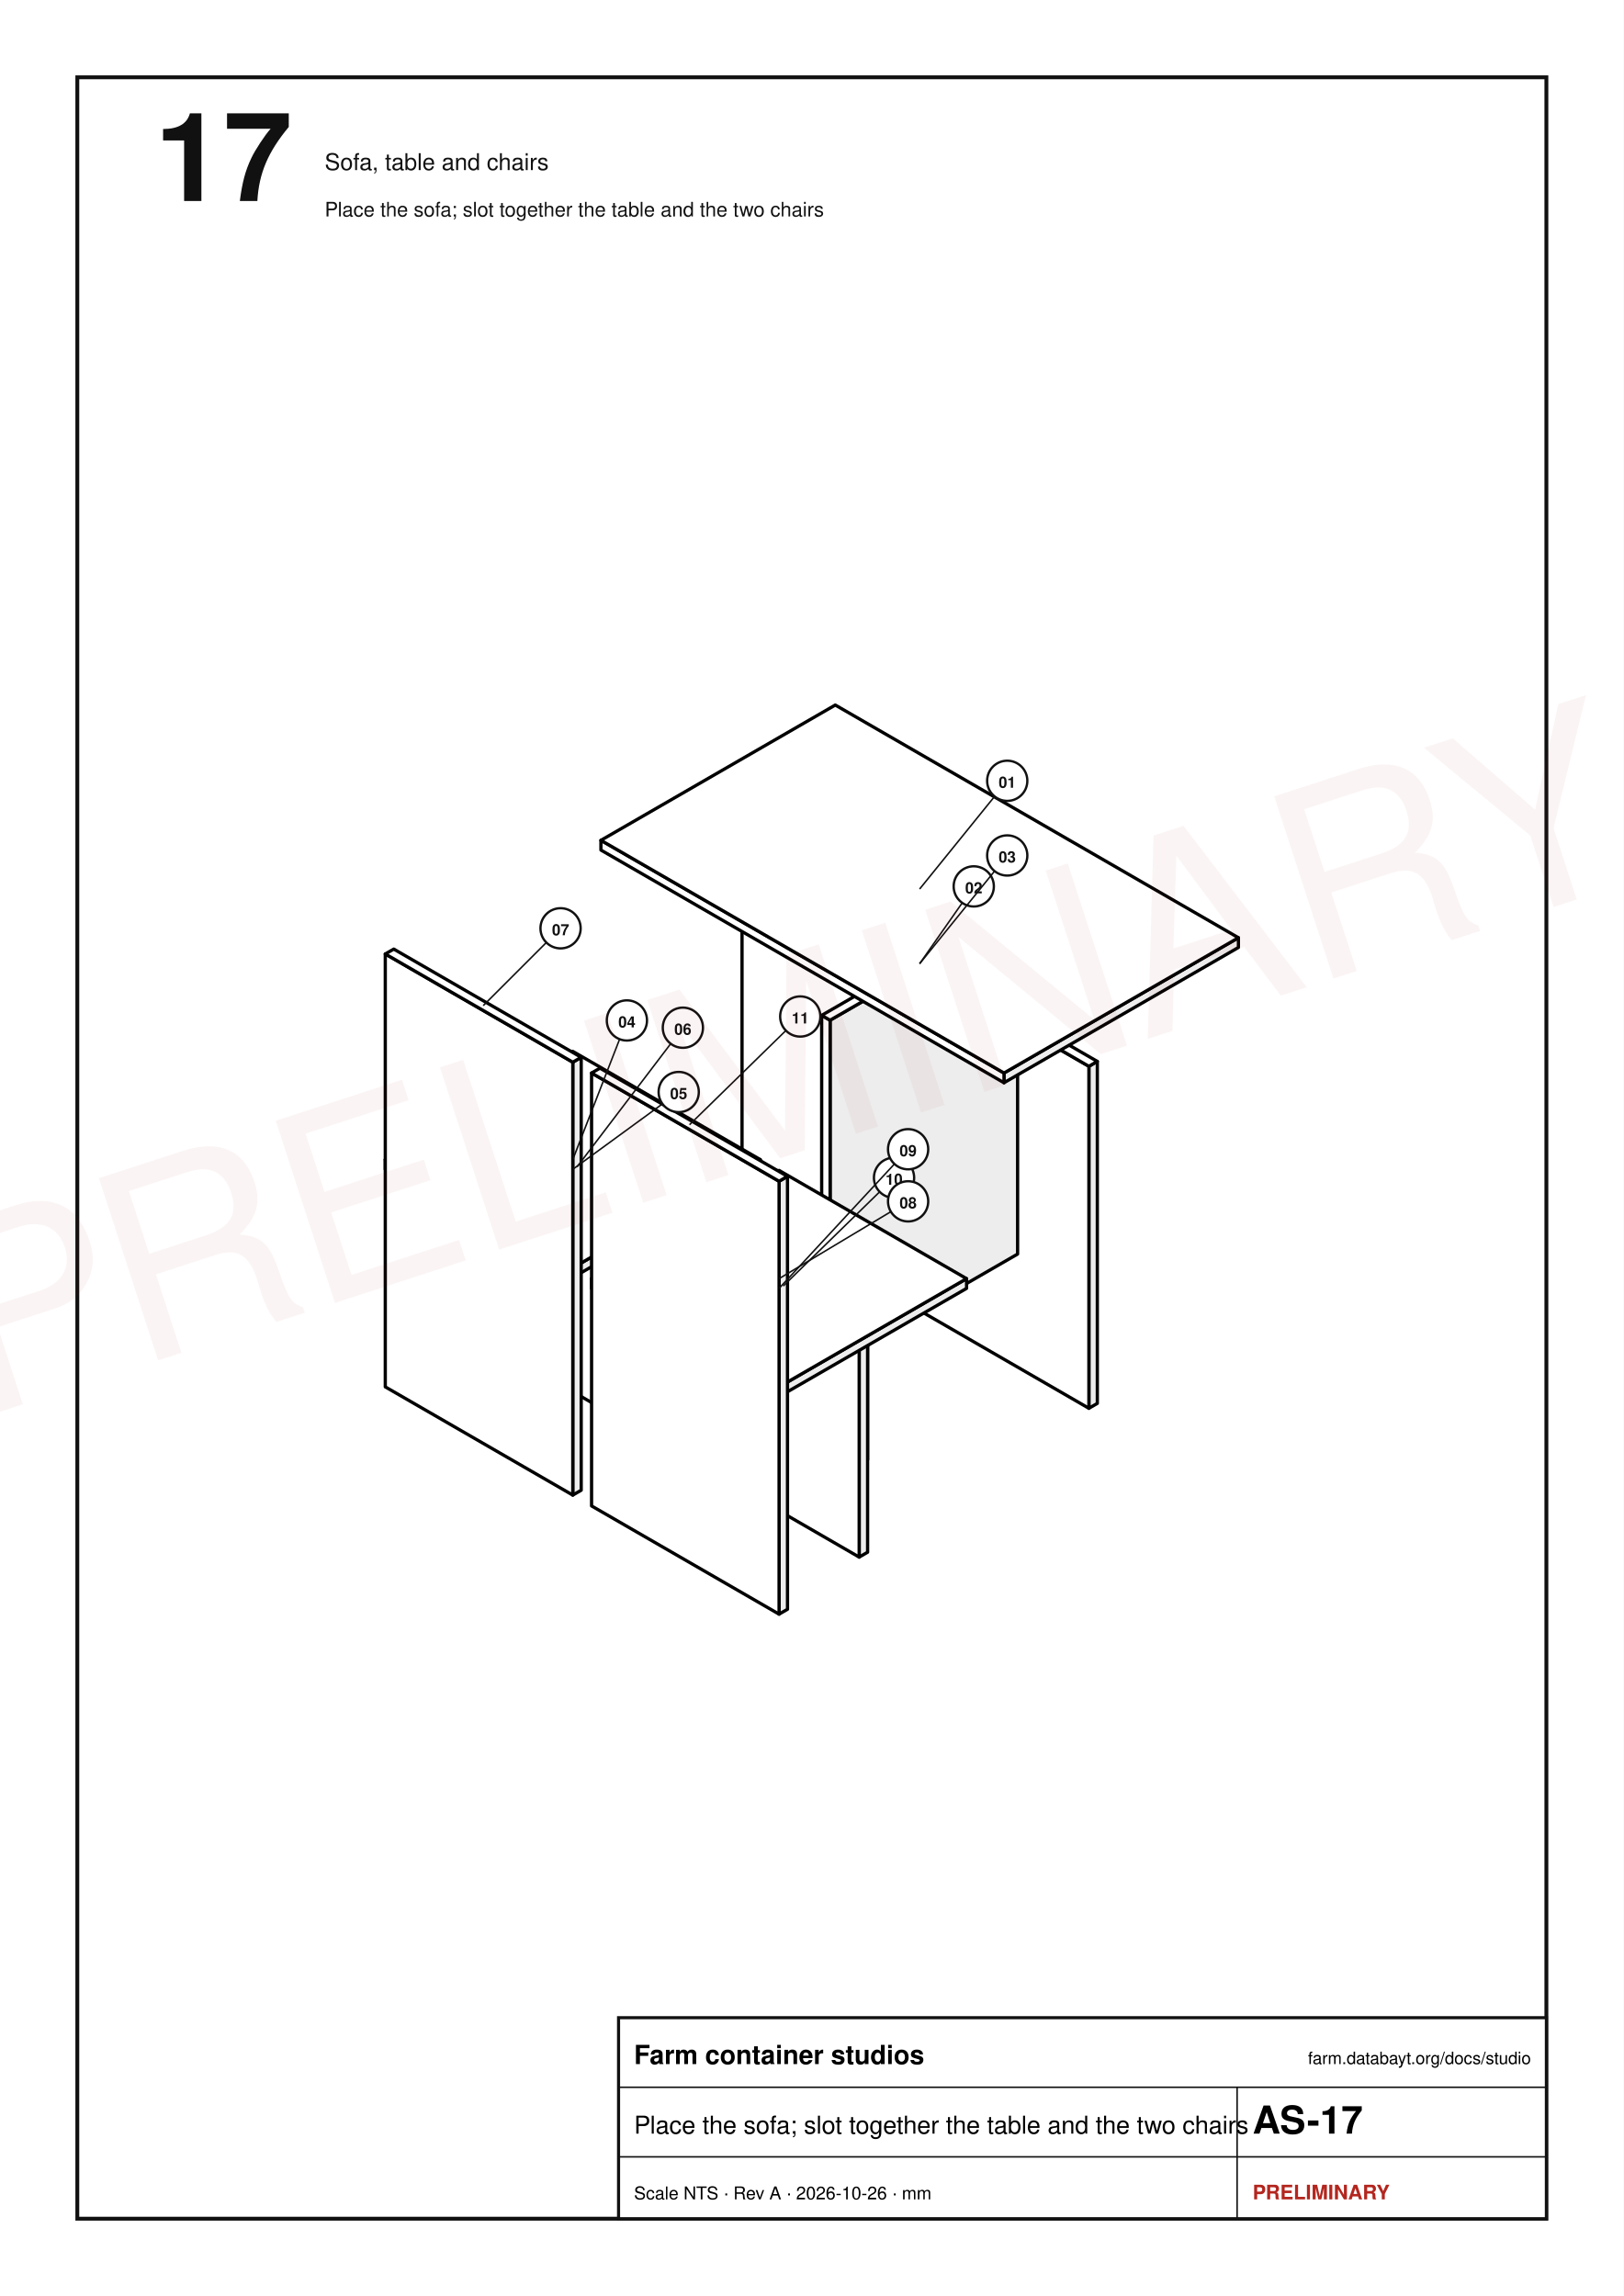
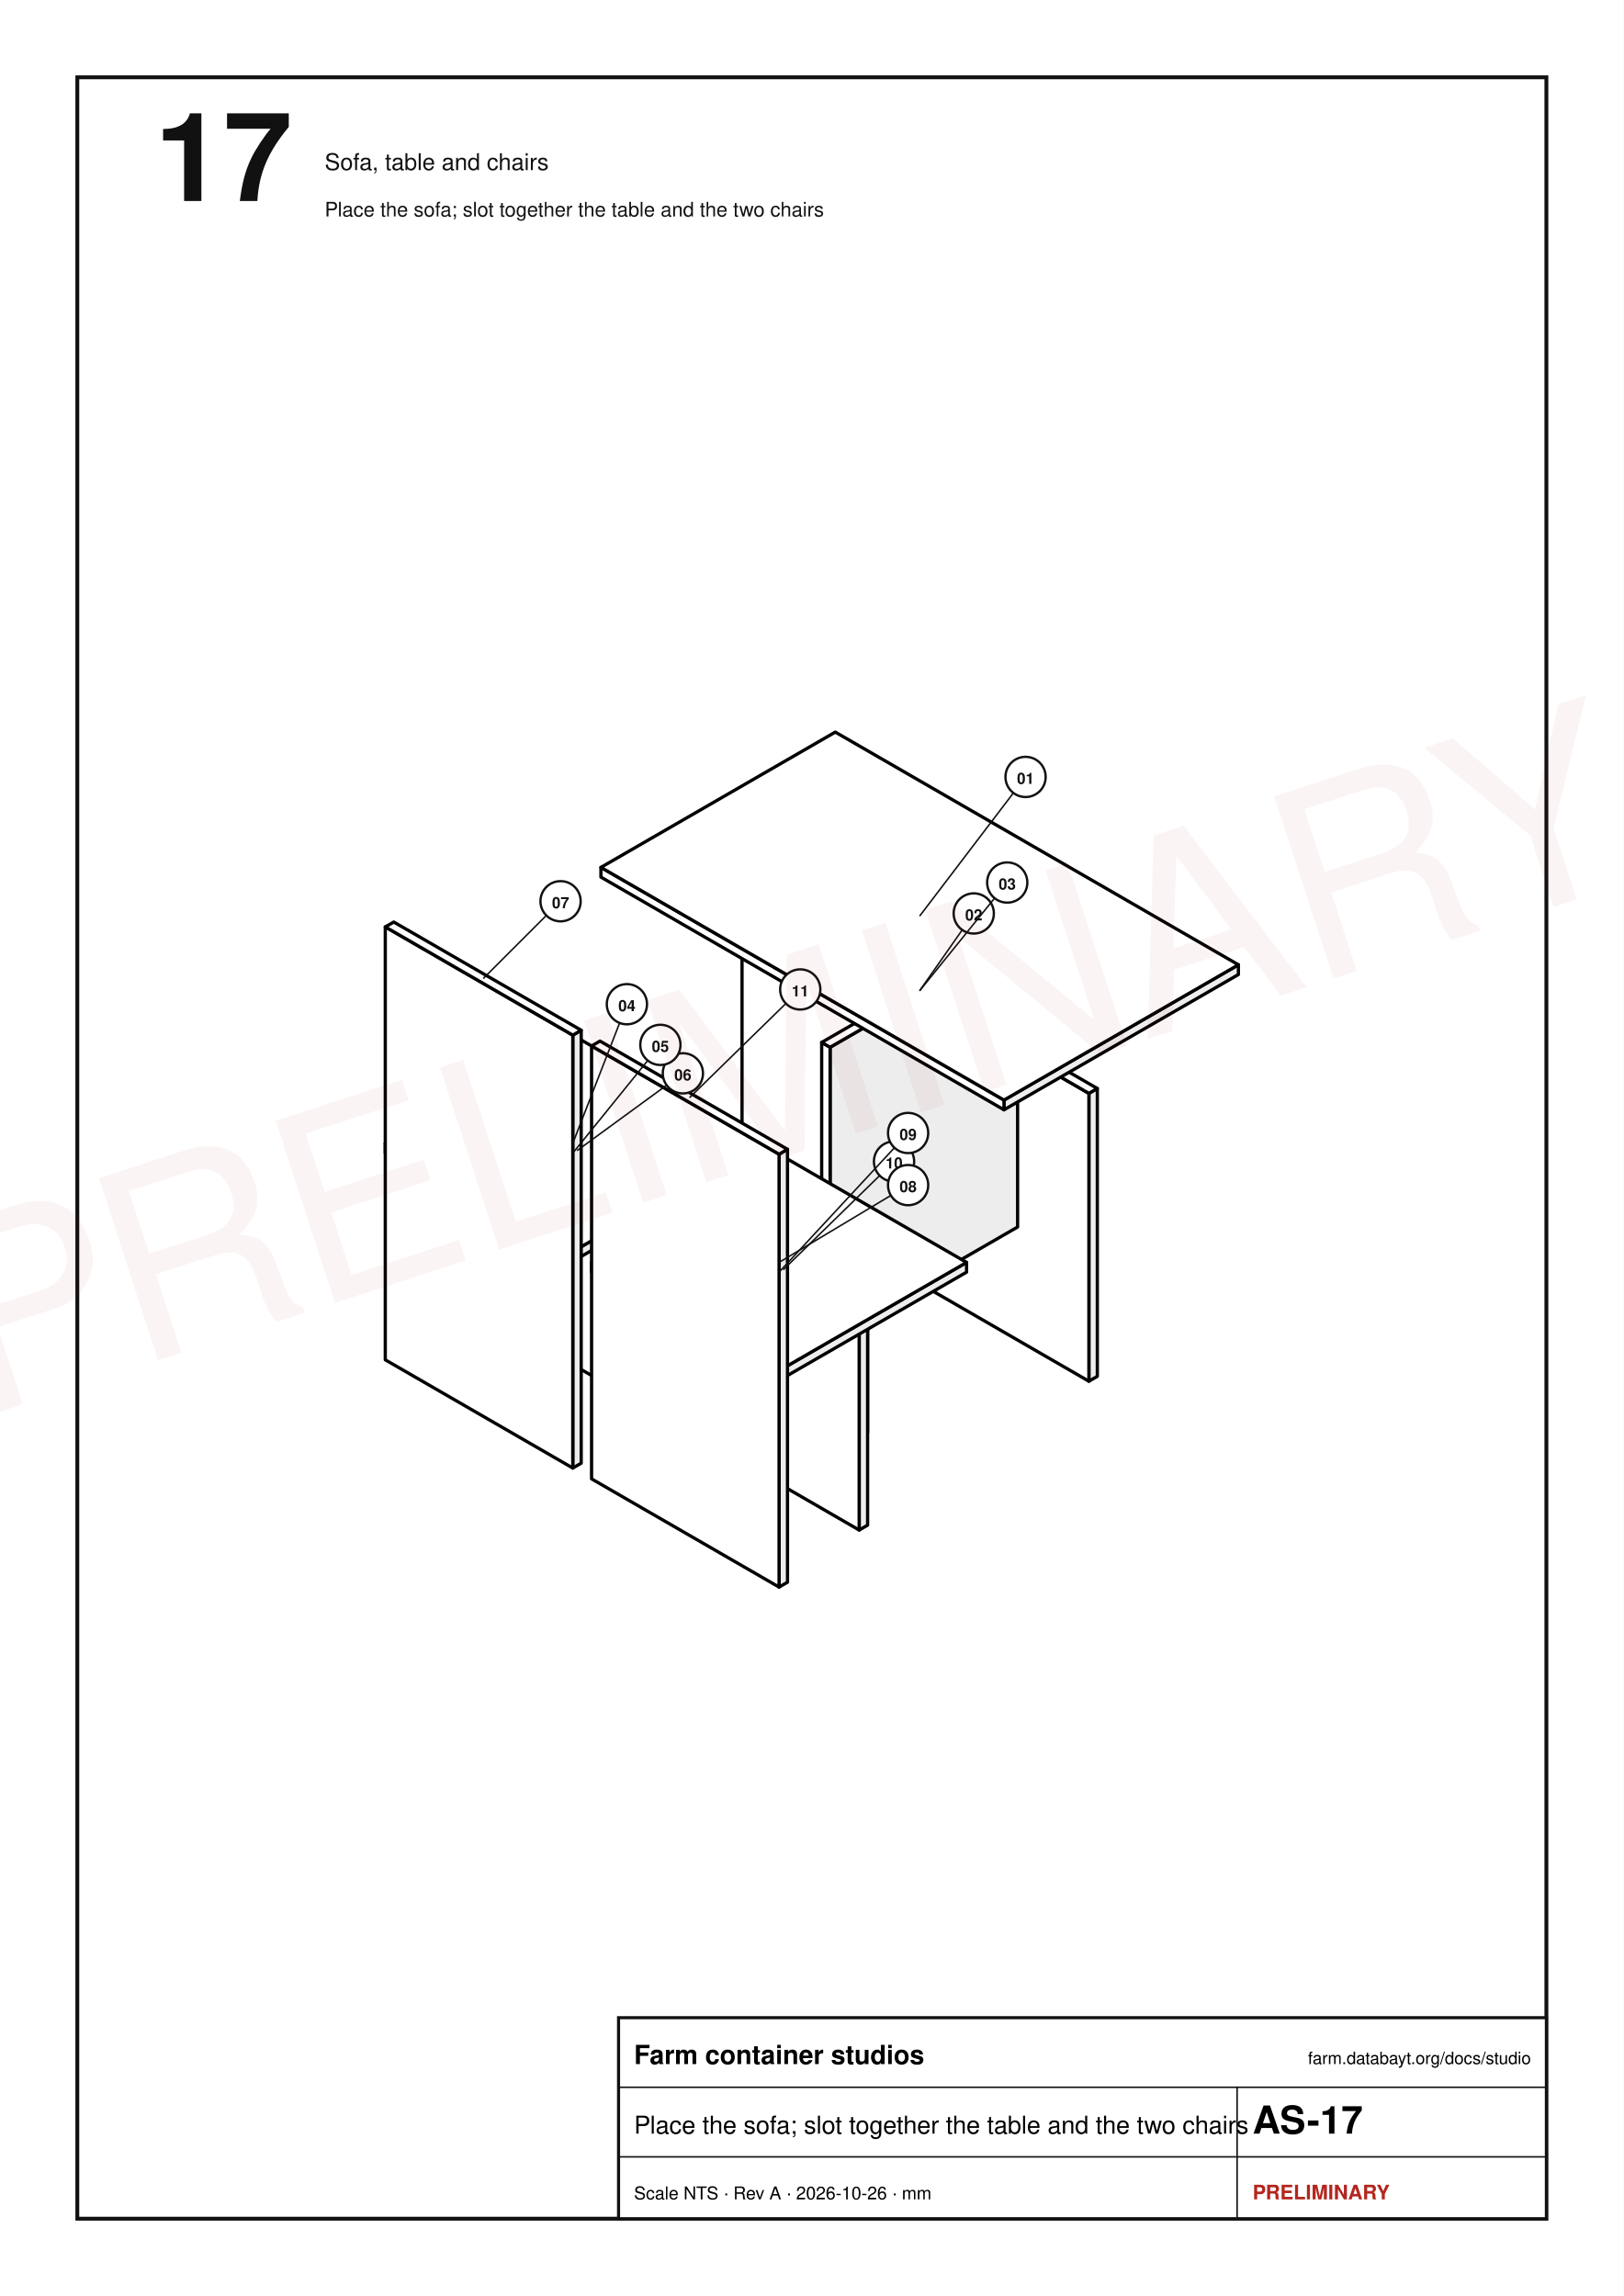
<svg xmlns="http://www.w3.org/2000/svg" width="210mm" height="297mm" viewBox="0 0 210 297" font-family="Helvetica, Arial, sans-serif">
  <rect x="0" y="0" width="210" height="297" fill="#fff" />
  <rect x="10" y="10" width="190" height="277" fill="none" stroke="#111" stroke-width="0.5" />
  <text x="20" y="26" font-size="16" text-anchor="start" font-weight="bold" fill="#111">17</text>
  <text x="42" y="22" font-size="3" text-anchor="start" font-weight="normal" fill="#111">Sofa, table and chairs</text>
  <text x="42" y="28" font-size="2.6" text-anchor="start" font-weight="normal" fill="#111">Place the sofa; slot together the table and the two chairs</text>
-   <polygon points="141.92,181.54 140.83,182.17 140.83,137.93 141.92,137.3" fill="#ededed" stroke="#000" stroke-width="0.42" stroke-linejoin="round" />
-   <polygon points="95.97,156.26 140.83,182.17 140.83,137.93 95.97,112.03" fill="#ffffff" stroke="#000" stroke-width="0.42" stroke-linejoin="round" />
-   <polygon points="97.06,111.39 141.92,137.3 140.83,137.93 95.97,112.03" fill="#ffffff" stroke="#000" stroke-width="0.42" stroke-linejoin="round" />
-   <polygon points="131.61,162.22 107.36,176.22 107.36,131.97 131.61,117.97" fill="#ededed" stroke="#000" stroke-width="0.42" stroke-linejoin="round" />
-   <polygon points="106.27,175.58 107.36,176.22 107.36,131.97 106.27,131.34" fill="#ffffff" stroke="#000" stroke-width="0.42" stroke-linejoin="round" />
-   <polygon points="130.52,117.34 131.61,117.97 107.36,131.97 106.27,131.34" fill="#ffffff" stroke="#000" stroke-width="0.42" stroke-linejoin="round" />
-   <polygon points="85.54,173.42 64.81,185.38 64.81,157.25 85.54,145.28" fill="#ededed" stroke="#000" stroke-width="0.42" stroke-linejoin="round" />
-   <polygon points="63.72,184.75 64.81,185.38 64.81,157.25 63.72,156.62" fill="#ffffff" stroke="#000" stroke-width="0.42" stroke-linejoin="round" />
-   <polygon points="84.45,144.64 85.54,145.28 64.81,157.25 63.72,156.62" fill="#ffffff" stroke="#000" stroke-width="0.42" stroke-linejoin="round" />
-   <polygon points="85.54,185.38 84.45,186.01 84.45,157.88 85.54,157.25" fill="#ededed" stroke="#000" stroke-width="0.42" stroke-linejoin="round" />
-   <polygon points="62.63,173.42 84.45,186.01 84.45,157.88 62.63,145.28" fill="#ffffff" stroke="#000" stroke-width="0.42" stroke-linejoin="round" />
-   <polygon points="63.72,144.64 85.54,157.25 84.45,157.88 62.63,145.28" fill="#ffffff" stroke="#000" stroke-width="0.42" stroke-linejoin="round" />
-   <polygon points="160.17,122.56 129.85,140.06 129.85,138.8 160.17,121.3" fill="#ededed" stroke="#000" stroke-width="0.42" stroke-linejoin="round" />
-   <polygon points="77.72,109.96 129.85,140.06 129.85,138.8 77.72,108.7" fill="#ffffff" stroke="#000" stroke-width="0.42" stroke-linejoin="round" />
-   <polygon points="108.03,91.2 160.17,121.3 129.85,138.8 77.72,108.7" fill="#ffffff" stroke="#000" stroke-width="0.42" stroke-linejoin="round" />
-   <polygon points="98.33,151.26 74.08,165.26 74.08,164 98.33,150" fill="#ededed" stroke="#000" stroke-width="0.42" stroke-linejoin="round" />
-   <polygon points="49.83,151.26 74.08,165.26 74.08,164 49.83,150" fill="#ffffff" stroke="#000" stroke-width="0.42" stroke-linejoin="round" />
-   <polygon points="74.08,136 98.33,150 74.08,164 49.83,150" fill="#ffffff" stroke="#000" stroke-width="0.42" stroke-linejoin="round" />
-   <polygon points="75.17,192.77 74.08,193.4 74.08,137.4 75.17,136.77" fill="#ededed" stroke="#000" stroke-width="0.42" stroke-linejoin="round" />
-   <polygon points="49.83,179.4 74.08,193.4 74.08,137.4 49.83,123.4" fill="#ffffff" stroke="#000" stroke-width="0.42" stroke-linejoin="round" />
-   <polygon points="50.93,122.77 75.17,136.77 74.08,137.4 49.83,123.4" fill="#ffffff" stroke="#000" stroke-width="0.42" stroke-linejoin="round" />
-   <polygon points="112.21,188.81 91.48,200.79 91.48,172.64 112.21,160.68" fill="#ededed" stroke="#000" stroke-width="0.42" stroke-linejoin="round" />
-   <polygon points="90.39,200.16 91.48,200.79 91.48,172.64 90.39,172.01" fill="#ffffff" stroke="#000" stroke-width="0.42" stroke-linejoin="round" />
-   <polygon points="111.12,160.05 112.21,160.68 91.48,172.64 90.39,172.01" fill="#ffffff" stroke="#000" stroke-width="0.42" stroke-linejoin="round" />
-   <polygon points="112.21,200.79 111.12,201.42 111.12,173.27 112.21,172.64" fill="#ededed" stroke="#000" stroke-width="0.42" stroke-linejoin="round" />
-   <polygon points="89.3,188.81 111.12,201.42 111.12,173.27 89.3,160.68" fill="#ffffff" stroke="#000" stroke-width="0.42" stroke-linejoin="round" />
-   <polygon points="90.39,160.05 112.21,172.64 111.12,173.27 89.3,160.68" fill="#ffffff" stroke="#000" stroke-width="0.42" stroke-linejoin="round" />
-   <polygon points="125.01,166.66 100.76,180.66 100.76,179.4 125.01,165.4" fill="#ededed" stroke="#000" stroke-width="0.42" stroke-linejoin="round" />
-   <polygon points="76.51,166.66 100.76,180.66 100.76,179.4 76.51,165.4" fill="#ffffff" stroke="#000" stroke-width="0.42" stroke-linejoin="round" />
-   <polygon points="100.76,151.4 125.01,165.4 100.76,179.4 76.51,165.4" fill="#ffffff" stroke="#000" stroke-width="0.42" stroke-linejoin="round" />
-   <polygon points="101.85,208.17 100.76,208.8 100.76,152.8 101.85,152.17" fill="#ededed" stroke="#000" stroke-width="0.42" stroke-linejoin="round" />
-   <polygon points="76.51,194.8 100.76,208.8 100.76,152.8 76.51,138.8" fill="#ffffff" stroke="#000" stroke-width="0.42" stroke-linejoin="round" />
-   <polygon points="77.6,138.17 101.85,152.17 100.76,152.8 76.51,138.8" fill="#ffffff" stroke="#000" stroke-width="0.42" stroke-linejoin="round" />
-   <line x1="118.94" y1="124.66" x2="125.94" y2="114.66" stroke="#111" stroke-width="0.2" />
-   <circle cx="125.94" cy="114.66" r="2.6" fill="#fff" stroke="#111" stroke-width="0.3" />
-   <text x="125.94" y="115.56" font-size="2" text-anchor="middle" font-weight="bold" fill="#111">02</text>
-   <line x1="118.94" y1="124.66" x2="130.27" y2="110.66" stroke="#111" stroke-width="0.2" />
-   <circle cx="130.27" cy="110.66" r="2.6" fill="#fff" stroke="#111" stroke-width="0.3" />
-   <text x="130.27" y="111.56" font-size="2" text-anchor="middle" font-weight="bold" fill="#111">03</text>
-   <line x1="74.63" y1="150.94" x2="88.32" y2="132.94" stroke="#111" stroke-width="0.2" />
-   <circle cx="88.32" cy="132.94" r="2.6" fill="#fff" stroke="#111" stroke-width="0.3" />
-   <text x="88.32" y="133.84" font-size="2" text-anchor="middle" font-weight="bold" fill="#111">06</text>
-   <line x1="74.08" y1="151.26" x2="87.78" y2="141.26" stroke="#111" stroke-width="0.2" />
-   <circle cx="87.78" cy="141.26" r="2.6" fill="#fff" stroke="#111" stroke-width="0.3" />
-   <text x="87.78" y="142.16" font-size="2" text-anchor="middle" font-weight="bold" fill="#111">05</text>
-   <line x1="118.94" y1="115" x2="130.27" y2="101" stroke="#111" stroke-width="0.2" />
-   <circle cx="130.27" cy="101" r="2.6" fill="#fff" stroke="#111" stroke-width="0.3" />
-   <text x="130.27" y="101.9" font-size="2" text-anchor="middle" font-weight="bold" fill="#111">01</text>
-   <line x1="74.08" y1="150" x2="81.08" y2="132" stroke="#111" stroke-width="0.2" />
-   <circle cx="81.08" cy="132" r="2.6" fill="#fff" stroke="#111" stroke-width="0.3" />
-   <text x="81.08" y="132.9" font-size="2" text-anchor="middle" font-weight="bold" fill="#111">04</text>
-   <line x1="62.5" y1="130.08" x2="72.5" y2="120.08" stroke="#111" stroke-width="0.2" />
-   <circle cx="72.5" cy="120.08" r="2.6" fill="#fff" stroke="#111" stroke-width="0.3" />
-   <text x="72.5" y="120.98" font-size="2" text-anchor="middle" font-weight="bold" fill="#111">07</text>
-   <line x1="101.3" y1="166.35" x2="115.63" y2="152.35" stroke="#111" stroke-width="0.2" />
-   <circle cx="115.63" cy="152.35" r="2.6" fill="#fff" stroke="#111" stroke-width="0.3" />
-   <text x="115.63" y="153.25" font-size="2" text-anchor="middle" font-weight="bold" fill="#111">10</text>
-   <line x1="100.76" y1="166.66" x2="117.45" y2="148.66" stroke="#111" stroke-width="0.2" />
-   <circle cx="117.45" cy="148.66" r="2.6" fill="#fff" stroke="#111" stroke-width="0.3" />
-   <text x="117.45" y="149.56" font-size="2" text-anchor="middle" font-weight="bold" fill="#111">09</text>
-   <line x1="100.76" y1="165.4" x2="117.45" y2="155.4" stroke="#111" stroke-width="0.2" />
-   <circle cx="117.45" cy="155.4" r="2.6" fill="#fff" stroke="#111" stroke-width="0.3" />
-   <text x="117.45" y="156.3" font-size="2" text-anchor="middle" font-weight="bold" fill="#111">08</text>
-   <line x1="89.18" y1="145.49" x2="103.5" y2="131.49" stroke="#111" stroke-width="0.2" />
-   <circle cx="103.5" cy="131.49" r="2.6" fill="#fff" stroke="#111" stroke-width="0.3" />
-   <text x="103.5" y="132.39" font-size="2" text-anchor="middle" font-weight="bold" fill="#111">11</text>
+   <polygon points="141.92,178.04 140.83,178.67 140.83,141.43 141.92,140.8" fill="#ededed" stroke="#000" stroke-width="0.42" stroke-linejoin="round" />
+   <polygon points="95.97,152.76 140.83,178.67 140.83,141.43 95.97,115.53" fill="#ffffff" stroke="#000" stroke-width="0.42" stroke-linejoin="round" />
+   <polygon points="97.06,114.89 141.92,140.8 140.83,141.43 95.97,115.53" fill="#ffffff" stroke="#000" stroke-width="0.42" stroke-linejoin="round" />
+   <polygon points="131.61,158.72 107.36,172.72 107.36,135.47 131.61,121.47" fill="#ededed" stroke="#000" stroke-width="0.42" stroke-linejoin="round" />
+   <polygon points="106.27,172.08 107.36,172.72 107.36,135.47 106.27,134.84" fill="#ffffff" stroke="#000" stroke-width="0.42" stroke-linejoin="round" />
+   <polygon points="130.52,120.84 131.61,121.47 107.36,135.47 106.27,134.84" fill="#ffffff" stroke="#000" stroke-width="0.42" stroke-linejoin="round" />
+   <polygon points="160.17,126.06 129.85,143.56 129.85,142.3 160.17,124.8" fill="#ededed" stroke="#000" stroke-width="0.42" stroke-linejoin="round" />
+   <polygon points="77.72,113.46 129.85,143.56 129.85,142.3 77.72,112.2" fill="#ffffff" stroke="#000" stroke-width="0.42" stroke-linejoin="round" />
+   <polygon points="108.03,94.7 160.17,124.8 129.85,142.3 77.72,112.2" fill="#ffffff" stroke="#000" stroke-width="0.42" stroke-linejoin="round" />
+   <polygon points="85.54,169.92 64.81,181.88 64.81,155.15 85.54,143.18" fill="#ededed" stroke="#000" stroke-width="0.42" stroke-linejoin="round" />
+   <polygon points="63.72,181.25 64.81,181.88 64.81,155.15 63.72,154.51" fill="#ffffff" stroke="#000" stroke-width="0.42" stroke-linejoin="round" />
+   <polygon points="84.45,142.55 85.54,143.18 64.81,155.15 63.72,154.51" fill="#ffffff" stroke="#000" stroke-width="0.42" stroke-linejoin="round" />
+   <polygon points="85.54,181.88 84.45,182.51 84.45,155.78 85.54,155.15" fill="#ededed" stroke="#000" stroke-width="0.42" stroke-linejoin="round" />
+   <polygon points="62.63,169.92 84.45,182.51 84.45,155.78 62.63,143.18" fill="#ffffff" stroke="#000" stroke-width="0.42" stroke-linejoin="round" />
+   <polygon points="63.72,142.55 85.54,155.15 84.45,155.78 62.63,143.18" fill="#ffffff" stroke="#000" stroke-width="0.42" stroke-linejoin="round" />
+   <polygon points="98.33,149.16 74.08,163.16 74.08,161.9 98.33,147.9" fill="#ededed" stroke="#000" stroke-width="0.42" stroke-linejoin="round" />
+   <polygon points="49.83,149.16 74.08,163.16 74.08,161.9 49.83,147.9" fill="#ffffff" stroke="#000" stroke-width="0.42" stroke-linejoin="round" />
+   <polygon points="74.08,133.9 98.33,147.9 74.08,161.9 49.83,147.9" fill="#ffffff" stroke="#000" stroke-width="0.42" stroke-linejoin="round" />
+   <polygon points="75.17,189.27 74.08,189.9 74.08,133.9 75.17,133.27" fill="#ededed" stroke="#000" stroke-width="0.42" stroke-linejoin="round" />
+   <polygon points="49.83,175.9 74.08,189.9 74.08,133.9 49.83,119.9" fill="#ffffff" stroke="#000" stroke-width="0.42" stroke-linejoin="round" />
+   <polygon points="50.93,119.27 75.17,133.27 74.08,133.9 49.83,119.9" fill="#ffffff" stroke="#000" stroke-width="0.42" stroke-linejoin="round" />
+   <polygon points="112.21,185.31 91.48,197.29 91.48,170.55 112.21,158.57" fill="#ededed" stroke="#000" stroke-width="0.42" stroke-linejoin="round" />
+   <polygon points="90.39,196.66 91.48,197.29 91.48,170.55 90.39,169.92" fill="#ffffff" stroke="#000" stroke-width="0.42" stroke-linejoin="round" />
+   <polygon points="111.12,157.94 112.21,158.57 91.48,170.55 90.39,169.92" fill="#ffffff" stroke="#000" stroke-width="0.42" stroke-linejoin="round" />
+   <polygon points="112.21,197.29 111.12,197.92 111.12,171.18 112.21,170.55" fill="#ededed" stroke="#000" stroke-width="0.42" stroke-linejoin="round" />
+   <polygon points="89.3,185.31 111.12,197.92 111.12,171.18 89.3,158.57" fill="#ffffff" stroke="#000" stroke-width="0.42" stroke-linejoin="round" />
+   <polygon points="90.39,157.94 112.21,170.55 111.12,171.18 89.3,158.57" fill="#ffffff" stroke="#000" stroke-width="0.42" stroke-linejoin="round" />
+   <polygon points="125.01,164.56 100.76,178.56 100.76,177.3 125.01,163.3" fill="#ededed" stroke="#000" stroke-width="0.42" stroke-linejoin="round" />
+   <polygon points="76.51,164.56 100.76,178.56 100.76,177.3 76.51,163.3" fill="#ffffff" stroke="#000" stroke-width="0.42" stroke-linejoin="round" />
+   <polygon points="100.76,149.3 125.01,163.3 100.76,177.3 76.51,163.3" fill="#ffffff" stroke="#000" stroke-width="0.42" stroke-linejoin="round" />
+   <polygon points="101.85,204.67 100.76,205.3 100.76,149.3 101.85,148.67" fill="#ededed" stroke="#000" stroke-width="0.42" stroke-linejoin="round" />
+   <polygon points="76.51,191.3 100.76,205.3 100.76,149.3 76.51,135.3" fill="#ffffff" stroke="#000" stroke-width="0.42" stroke-linejoin="round" />
+   <polygon points="77.6,134.67 101.85,148.67 100.76,149.3 76.51,135.3" fill="#ffffff" stroke="#000" stroke-width="0.42" stroke-linejoin="round" />
+   <line x1="118.94" y1="128.16" x2="125.94" y2="118.16" stroke="#111" stroke-width="0.2" />
+   <circle cx="125.94" cy="118.16" r="2.6" fill="#fff" stroke="#111" stroke-width="0.3" />
+   <text x="125.94" y="119.06" font-size="2" text-anchor="middle" font-weight="bold" fill="#111">02</text>
+   <line x1="118.94" y1="128.16" x2="130.27" y2="114.16" stroke="#111" stroke-width="0.2" />
+   <circle cx="130.27" cy="114.16" r="2.6" fill="#fff" stroke="#111" stroke-width="0.3" />
+   <text x="130.27" y="115.06" font-size="2" text-anchor="middle" font-weight="bold" fill="#111">03</text>
+   <line x1="118.94" y1="118.5" x2="132.64" y2="100.5" stroke="#111" stroke-width="0.2" />
+   <circle cx="132.64" cy="100.5" r="2.6" fill="#fff" stroke="#111" stroke-width="0.3" />
+   <text x="132.64" y="101.4" font-size="2" text-anchor="middle" font-weight="bold" fill="#111">01</text>
+   <line x1="74.63" y1="148.84" x2="88.32" y2="138.84" stroke="#111" stroke-width="0.2" />
+   <circle cx="88.32" cy="138.84" r="2.6" fill="#fff" stroke="#111" stroke-width="0.3" />
+   <text x="88.32" y="139.75" font-size="2" text-anchor="middle" font-weight="bold" fill="#111">06</text>
+   <line x1="74.08" y1="149.16" x2="85.41" y2="135.16" stroke="#111" stroke-width="0.2" />
+   <circle cx="85.41" cy="135.16" r="2.6" fill="#fff" stroke="#111" stroke-width="0.3" />
+   <text x="85.41" y="136.06" font-size="2" text-anchor="middle" font-weight="bold" fill="#111">05</text>
+   <line x1="74.08" y1="147.9" x2="81.08" y2="129.9" stroke="#111" stroke-width="0.2" />
+   <circle cx="81.08" cy="129.9" r="2.6" fill="#fff" stroke="#111" stroke-width="0.3" />
+   <text x="81.08" y="130.8" font-size="2" text-anchor="middle" font-weight="bold" fill="#111">04</text>
+   <line x1="62.5" y1="126.58" x2="72.5" y2="116.58" stroke="#111" stroke-width="0.2" />
+   <circle cx="72.5" cy="116.58" r="2.6" fill="#fff" stroke="#111" stroke-width="0.3" />
+   <text x="72.5" y="117.48" font-size="2" text-anchor="middle" font-weight="bold" fill="#111">07</text>
+   <line x1="101.3" y1="164.25" x2="115.63" y2="150.25" stroke="#111" stroke-width="0.2" />
+   <circle cx="115.63" cy="150.25" r="2.6" fill="#fff" stroke="#111" stroke-width="0.3" />
+   <text x="115.63" y="151.15" font-size="2" text-anchor="middle" font-weight="bold" fill="#111">10</text>
+   <line x1="100.76" y1="164.56" x2="117.45" y2="146.56" stroke="#111" stroke-width="0.2" />
+   <circle cx="117.45" cy="146.56" r="2.6" fill="#fff" stroke="#111" stroke-width="0.3" />
+   <text x="117.45" y="147.46" font-size="2" text-anchor="middle" font-weight="bold" fill="#111">09</text>
+   <line x1="100.76" y1="163.3" x2="117.45" y2="153.3" stroke="#111" stroke-width="0.2" />
+   <circle cx="117.45" cy="153.3" r="2.6" fill="#fff" stroke="#111" stroke-width="0.3" />
+   <text x="117.45" y="154.2" font-size="2" text-anchor="middle" font-weight="bold" fill="#111">08</text>
+   <line x1="89.18" y1="141.99" x2="103.5" y2="127.99" stroke="#111" stroke-width="0.2" />
+   <circle cx="103.5" cy="127.99" r="2.6" fill="#fff" stroke="#111" stroke-width="0.3" />
+   <text x="103.5" y="128.89" font-size="2" text-anchor="middle" font-weight="bold" fill="#111">11</text>
  <rect x="80" y="261" width="120" height="26" fill="#fff" stroke="#111" stroke-width="0.4" />
  <line x1="80" y1="270" x2="200" y2="270" stroke="#111" stroke-width="0.2" />
  <line x1="80" y1="279" x2="200" y2="279" stroke="#111" stroke-width="0.2" />
  <line x1="160" y1="270" x2="160" y2="287" stroke="#111" stroke-width="0.2" />
  <text x="82" y="267" font-size="3.4" font-weight="bold">Farm container studios</text>
  <text x="198" y="267" font-size="2.2" text-anchor="end">farm.databayt.org/docs/studio</text>
  <text x="82" y="276" font-size="3.2">Place the sofa; slot together the table and the two chairs</text>
  <text x="162" y="276" font-size="5" font-weight="bold">AS-17</text>
  <text x="82" y="284.5" font-size="2.3">Scale NTS · Rev A · 2026-10-26 · mm</text>
  <text x="162" y="284.5" font-size="2.6" font-weight="bold" fill="#b3261e">PRELIMINARY</text>
  <text x="105.0" y="148.5" font-size="34" fill="#b3261e" fill-opacity="0.05" text-anchor="middle" transform="rotate(-18 105.0 148.5)">PRELIMINARY</text>
</svg>
